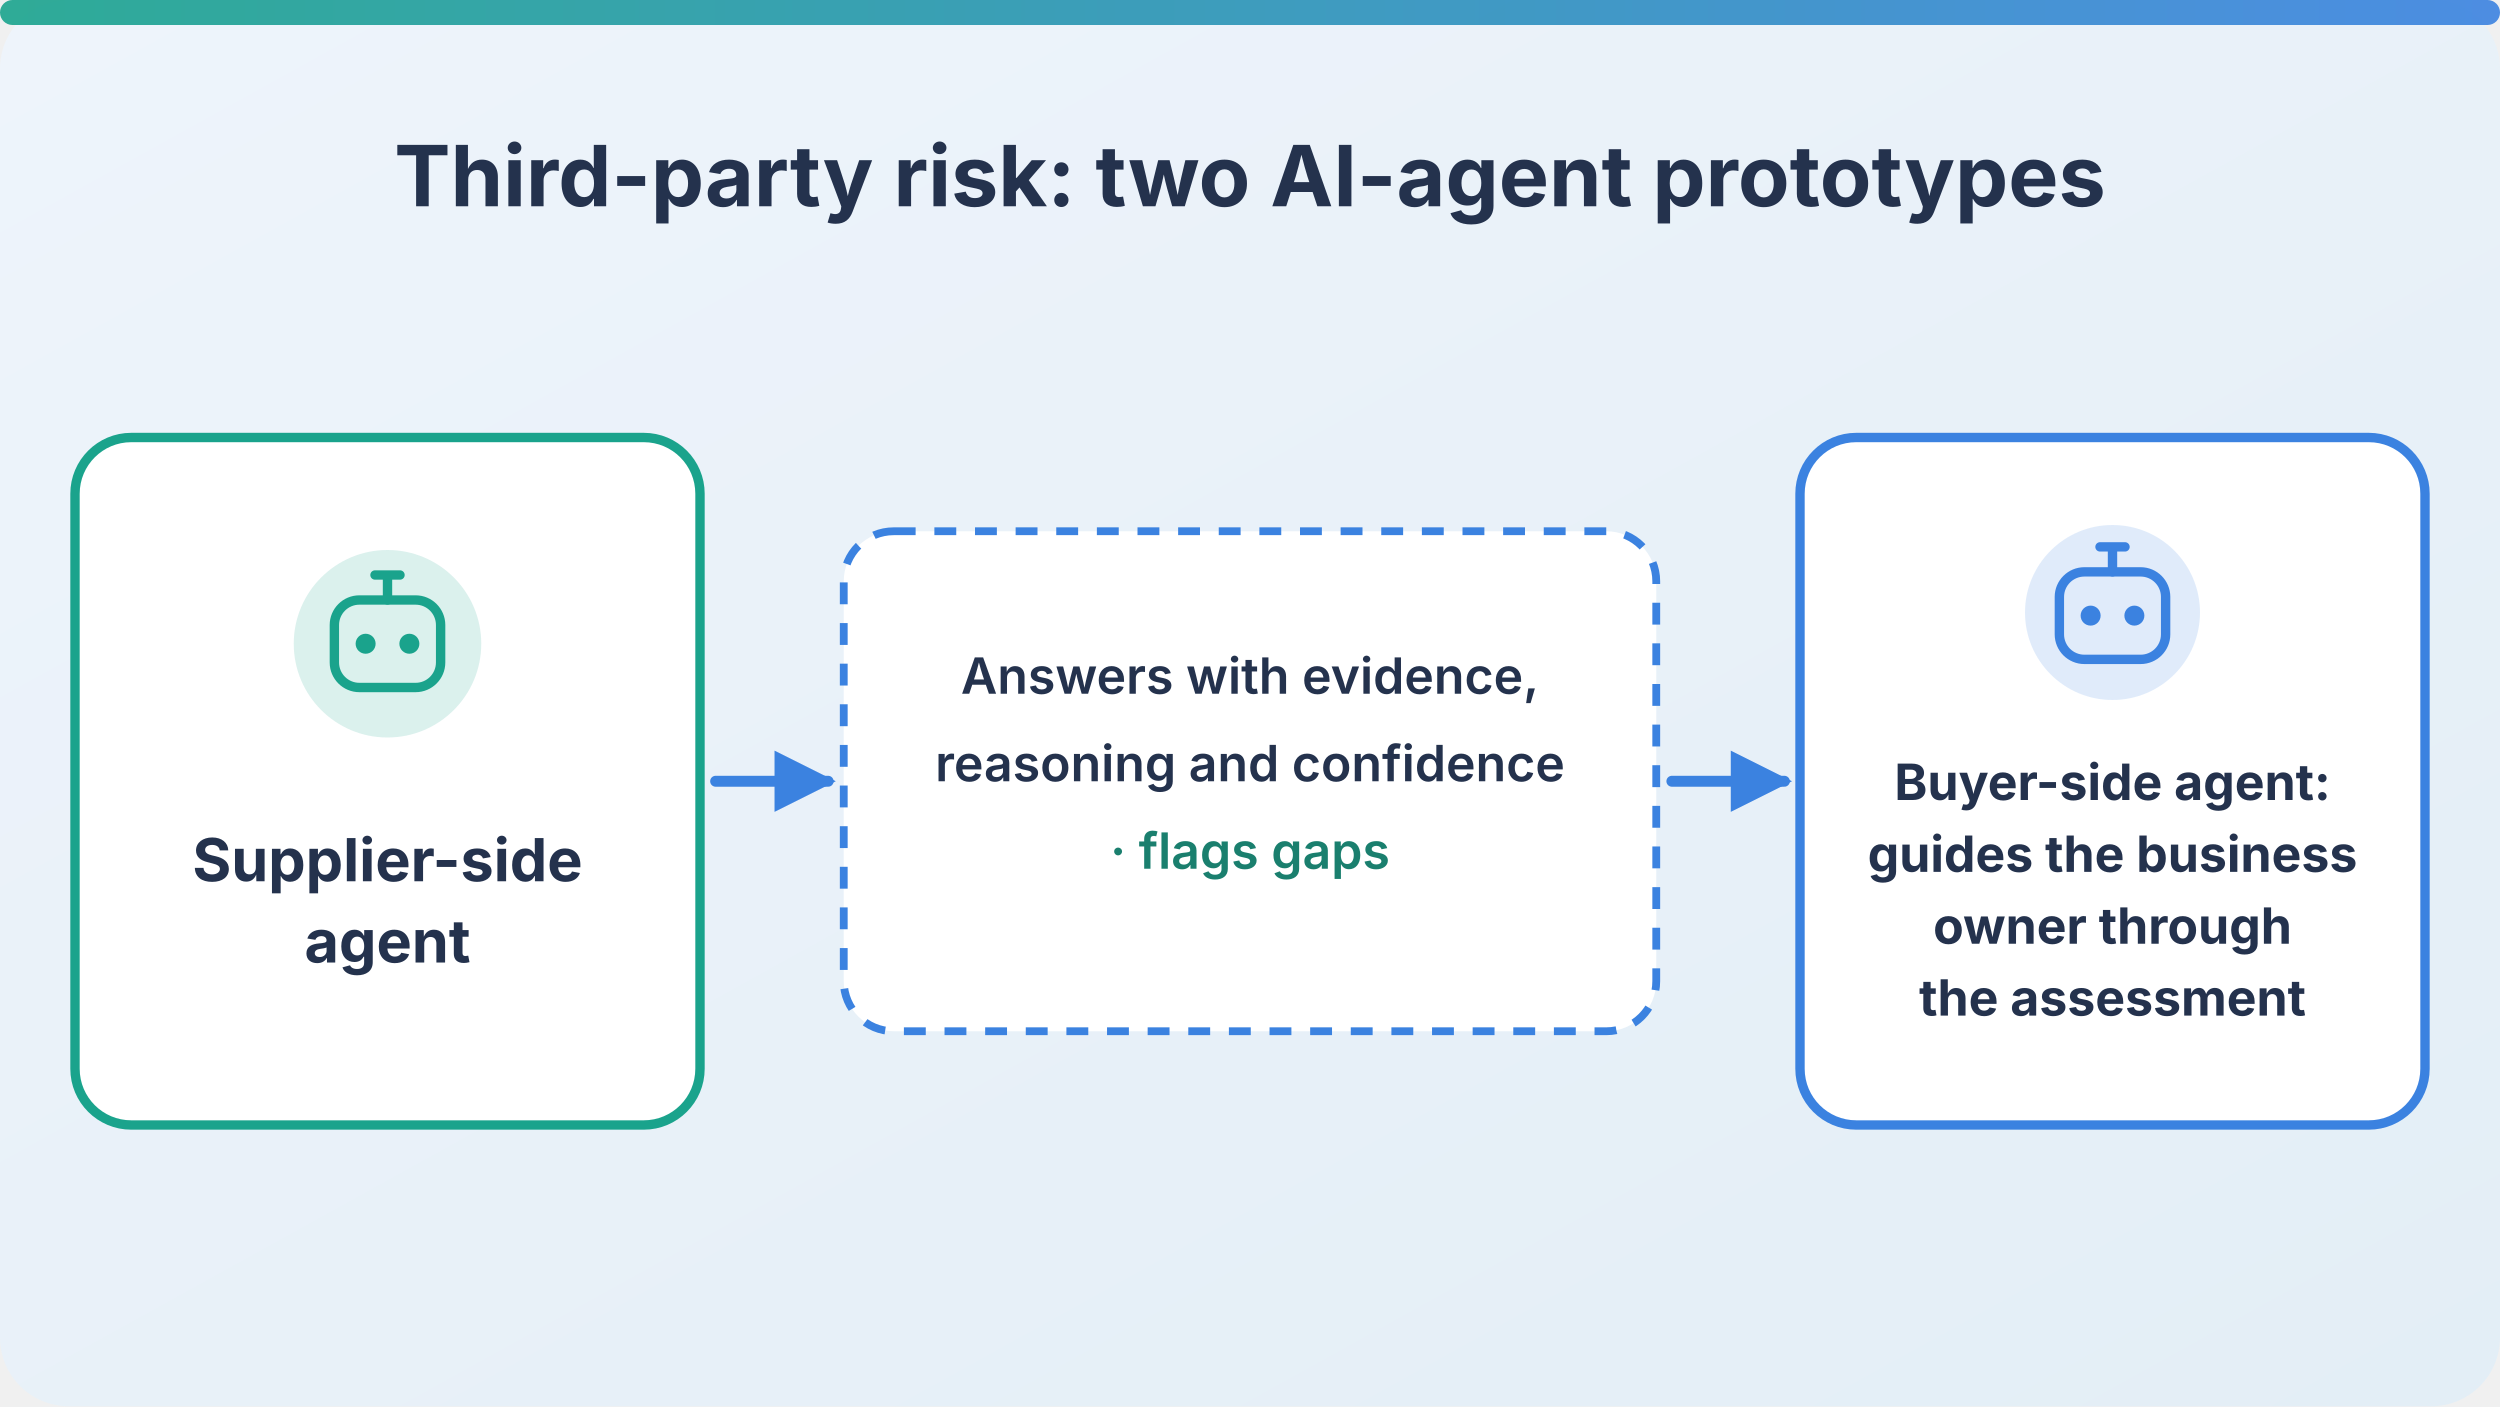
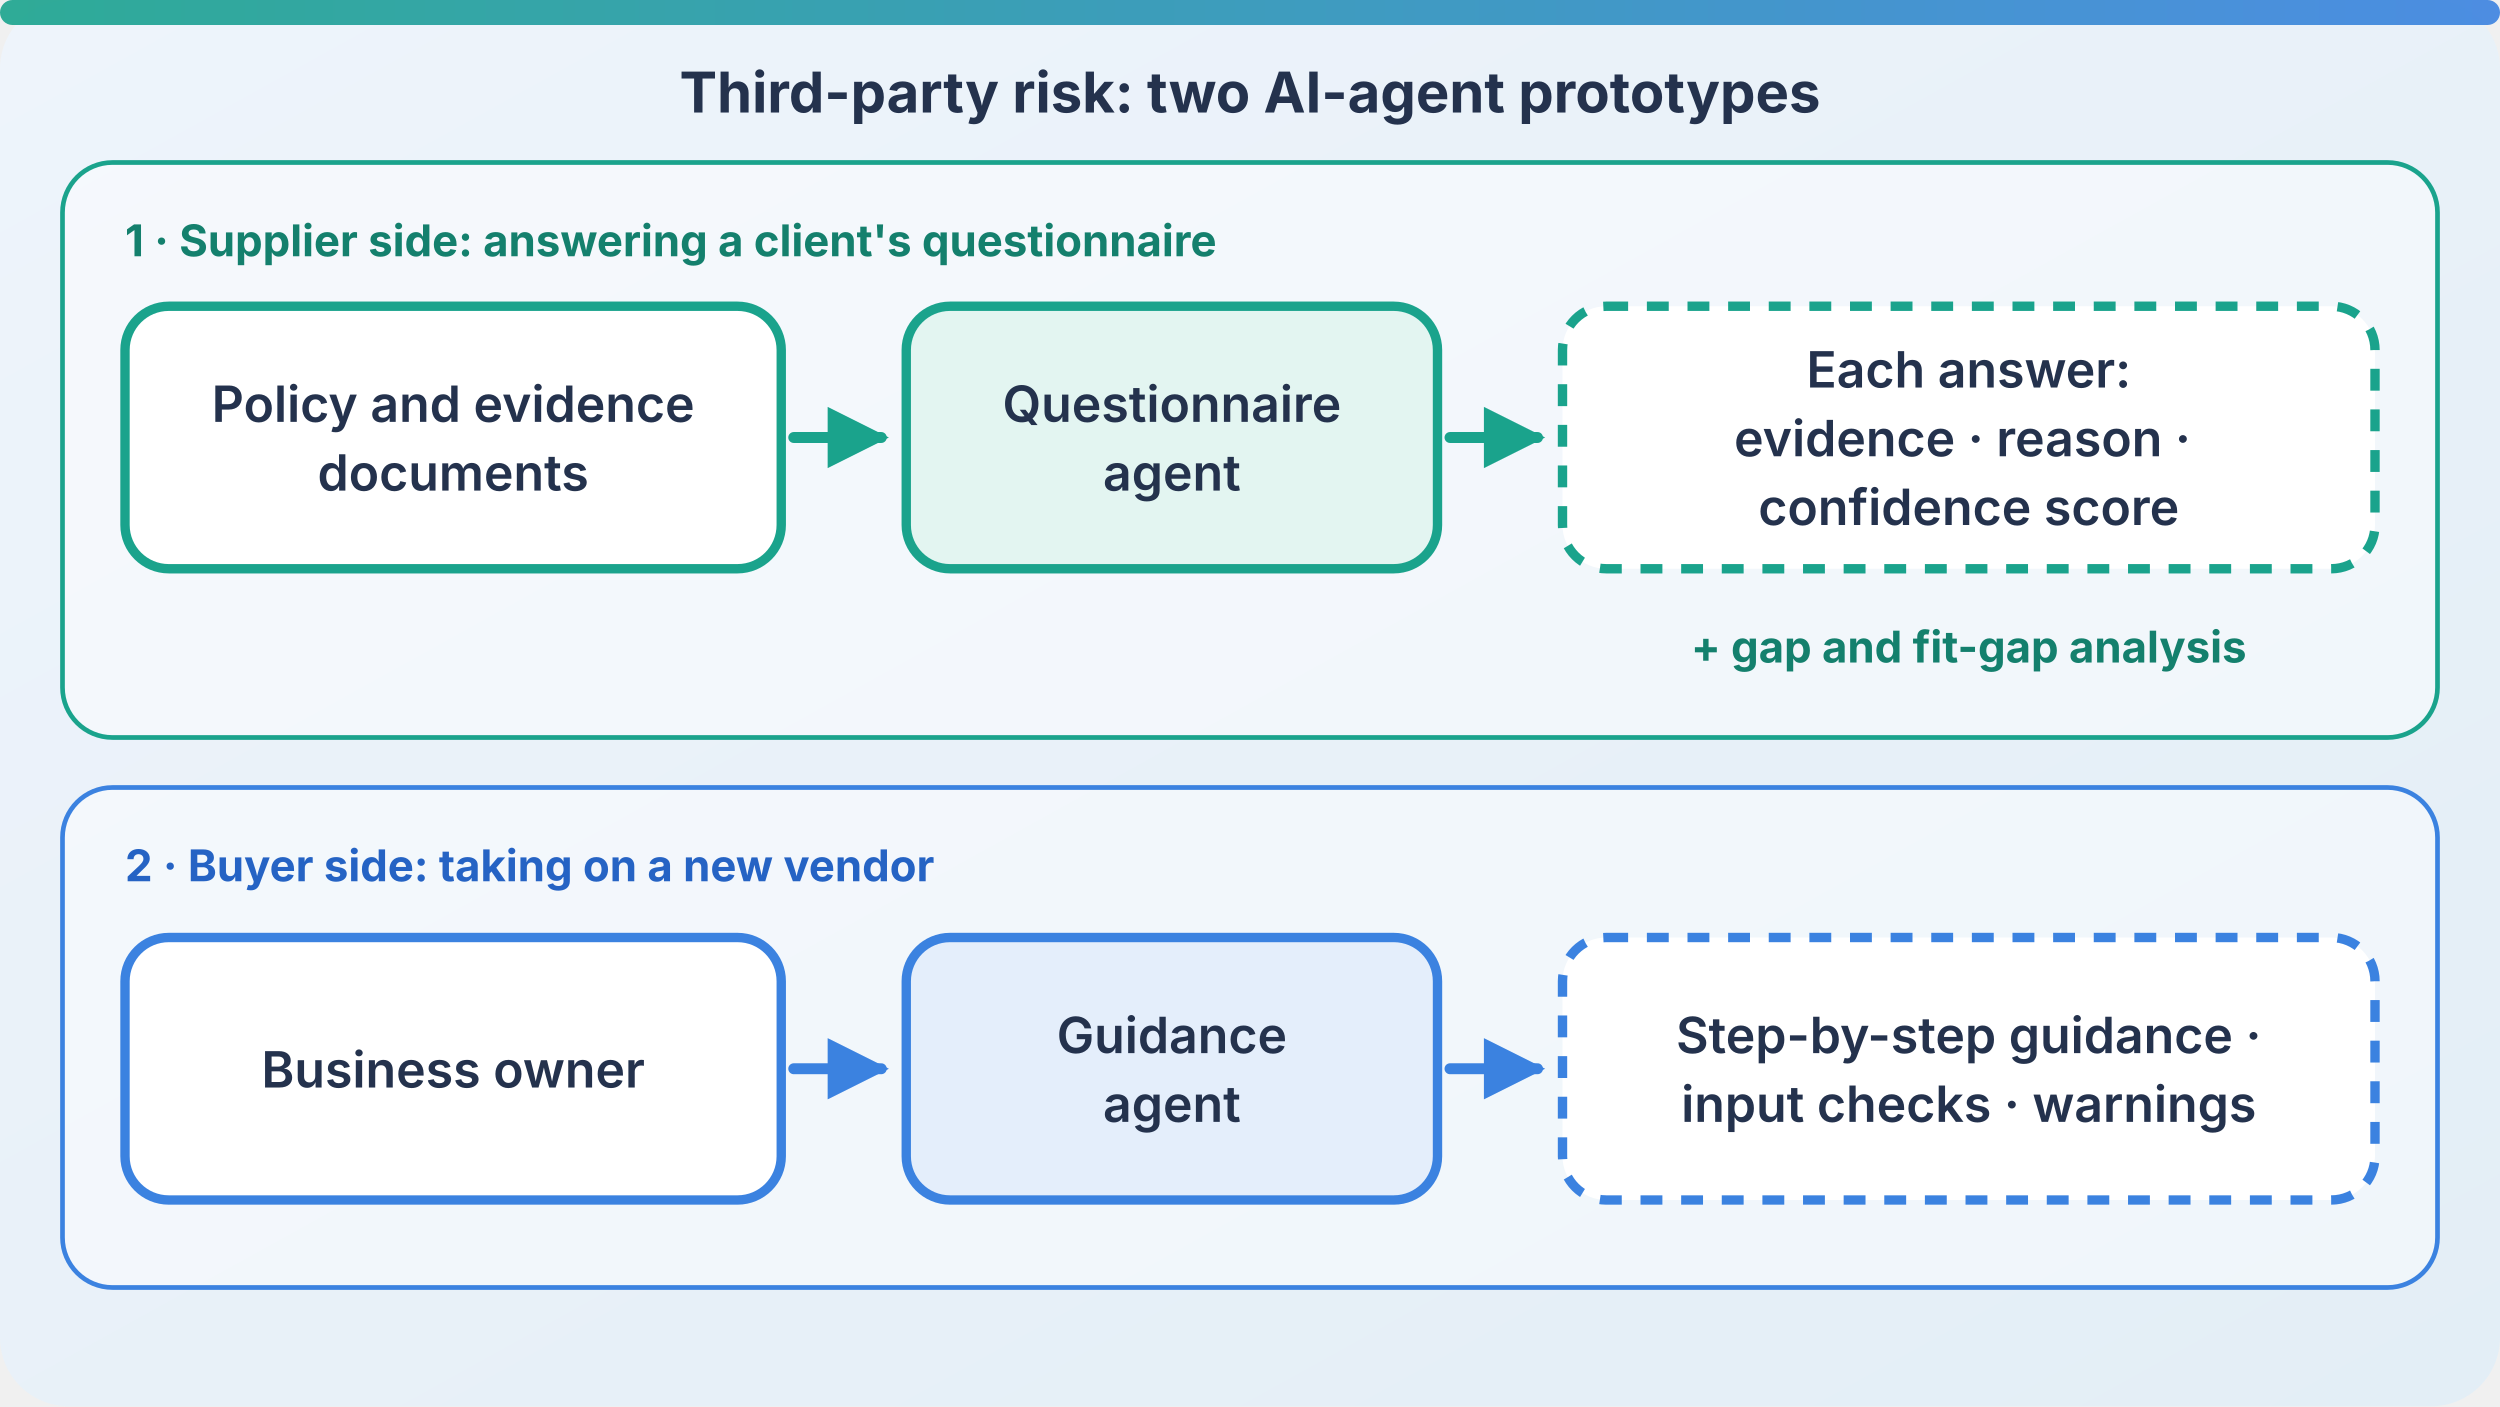
- <svg xmlns="http://www.w3.org/2000/svg" viewBox="0 0 800 450" role="img" aria-label="Third-party risk: two AI-agent prototypes" font-family="Inter, system-ui, -apple-system, 'Segoe UI', Roboto, Arial, sans-serif">
+ <svg xmlns="http://www.w3.org/2000/svg" viewBox="0 0 800 450" role="img" aria-label="Two separate AI agents: a questionnaire agent answers due-diligence questionnaires from policy and evidence documents with evidence, a reason and a confidence score, plus gap analysis; a guidance agent walks a business owner through each step with checks and warnings" font-family="Inter, system-ui, -apple-system, 'Segoe UI', Roboto, Arial, sans-serif">
  <defs>
    <linearGradient id="bg" x1="0" y1="0" x2="1" y2="1">
      <stop offset="0" stop-color="#eef4fb" />
      <stop offset="1" stop-color="#e3eef6" />
    </linearGradient>
    <linearGradient id="g1" x1="0" y1="0" x2="1" y2="0">
      <stop offset="0" stop-color="#1aa38c" />
      <stop offset="1" stop-color="#3b82e0" />
    </linearGradient>
    <marker id="ah" viewBox="0 0 10 10" refX="8" refY="5" markerWidth="7" markerHeight="7" orient="auto">
      <path d="M1 1 L9 5 L1 9 z" fill="#3b82e0" />
    </marker>
+     <marker id="at" viewBox="0 0 10 10" refX="8" refY="5" markerWidth="7" markerHeight="7" orient="auto">
+       <path d="M1 1 L9 5 L1 9 z" fill="#1aa38c" />
+     </marker>
  </defs>
  <rect width="800" height="450" rx="22" fill="url(#bg)" />
  <rect x="0" y="0" width="800" height="8" rx="4" fill="url(#g1)" opacity=".9" />
-   <text x="400" y="66" text-anchor="middle" font-size="27" font-weight="700" fill="#24324d">Third-party risk: two AI-agent prototypes</text>
-   <g>
-     <rect x="24" y="140" width="200" height="220" rx="18" fill="#ffffff" stroke="#1aa38c" stroke-width="3" />
-     <circle cx="124" cy="206" r="30" fill="#1aa38c" opacity=".16" />
-     <rect x="107" y="192" width="34" height="28" rx="8" fill="none" stroke="#1aa38c" stroke-width="3" />
-     <circle cx="117" cy="206" r="3.2" fill="#1aa38c" />
-     <circle cx="131" cy="206" r="3.2" fill="#1aa38c" />
-     <path d="M124 192 v-8 M120 184 h8" stroke="#1aa38c" stroke-width="3" stroke-linecap="round" />
-     <text x="124" y="282" text-anchor="middle" font-size="19" font-weight="700" fill="#24324d">Supplier-side</text>
-     <text x="124" y="308" text-anchor="middle" font-size="19" font-weight="700" fill="#24324d">agent</text>
+   <text x="400" y="36" text-anchor="middle" font-size="18" font-weight="700" fill="#24324d">Third-party risk: two AI-agent prototypes</text>
+   <rect x="20" y="52" width="760" height="184" rx="16" fill="#ffffff" fill-opacity=".45" stroke="#1aa38c" stroke-width="1.5" />
+   <text x="40" y="82" font-size="14" font-weight="700" fill="#14806d">1 · Supplier side: answering a client's questionnaire</text>
+   <g fill="#ffffff" stroke-width="3">
+     <rect x="40" y="98" width="210" height="84" rx="14" stroke="#1aa38c" />
+     <rect x="290" y="98" width="170" height="84" rx="14" stroke="#1aa38c" fill="#e3f5f1" />
+     <rect x="500" y="98" width="260" height="84" rx="14" stroke="#1aa38c" stroke-dasharray="7 6" />
  </g>
-   <path d="M229 250 H265" stroke="#3b82e0" stroke-width="3.5" stroke-linecap="round" marker-end="url(#ah)" />
-   <g>
-     <rect x="270" y="170" width="260" height="160" rx="16" fill="#ffffff" stroke="#3b82e0" stroke-width="2.5" stroke-dasharray="7 6" />
-     <text x="400" y="222" text-anchor="middle" font-size="16" font-weight="600" fill="#24324d">Answers with evidence,</text>
-     <text x="400" y="250" text-anchor="middle" font-size="16" font-weight="600" fill="#24324d">reasoning and confidence</text>
-     <text x="400" y="278" text-anchor="middle" font-size="16" font-weight="600" fill="#1a7f6e">· flags gaps</text>
+   <g stroke="#1aa38c" stroke-width="3.5" stroke-linecap="round" fill="none">
+     <path d="M254 140 H282" marker-end="url(#at)" />
+     <path d="M464 140 H492" marker-end="url(#at)" />
  </g>
-   <path d="M535 250 H571" stroke="#3b82e0" stroke-width="3.5" stroke-linecap="round" marker-end="url(#ah)" />
-   <g>
-     <rect x="576" y="140" width="200" height="220" rx="18" fill="#ffffff" stroke="#3b82e0" stroke-width="3" />
-     <circle cx="676" cy="196" r="28" fill="#3b82e0" opacity=".16" />
-     <rect x="659" y="183" width="34" height="28" rx="8" fill="none" stroke="#3b82e0" stroke-width="3" />
-     <circle cx="669" cy="197" r="3.2" fill="#3b82e0" />
-     <circle cx="683" cy="197" r="3.2" fill="#3b82e0" />
-     <path d="M676 183 v-8 M672 175 h8" stroke="#3b82e0" stroke-width="3" stroke-linecap="round" />
-     <text x="676" y="256" text-anchor="middle" font-size="16" font-weight="700" fill="#24324d">Buyer-side agent:</text>
-     <text x="676" y="279" text-anchor="middle" font-size="16" font-weight="700" fill="#24324d">guides the business</text>
-     <text x="676" y="302" text-anchor="middle" font-size="16" font-weight="700" fill="#24324d">owner through</text>
-     <text x="676" y="325" text-anchor="middle" font-size="16" font-weight="700" fill="#24324d">the assessment</text>
+   <g font-size="16" font-weight="600" fill="#24324d" text-anchor="middle">
+     <text x="145" y="135">Policy and evidence<tspan x="145" dy="22">documents</tspan>
+     </text>
+     <text x="375" y="135">Questionnaire<tspan x="375" dy="22">agent</tspan>
+     </text>
+     <text x="630" y="124">Each answer:<tspan x="630" dy="22">evidence · reason ·</tspan>
+       <tspan x="630" dy="22">confidence score</tspan>
+     </text>
+   </g>
+   <text x="630" y="212" text-anchor="middle" font-size="14" font-weight="700" fill="#14806d">+ gap and fit-gap analysis</text>
+   <rect x="20" y="252" width="760" height="160" rx="16" fill="#ffffff" fill-opacity=".45" stroke="#3b82e0" stroke-width="1.5" />
+   <text x="40" y="282" font-size="14" font-weight="700" fill="#2563c4">2 · Buyer side: taking on a new vendor</text>
+   <g fill="#ffffff" stroke-width="3">
+     <rect x="40" y="300" width="210" height="84" rx="14" stroke="#3b82e0" />
+     <rect x="290" y="300" width="170" height="84" rx="14" stroke="#3b82e0" fill="#e4eefb" />
+     <rect x="500" y="300" width="260" height="84" rx="14" stroke="#3b82e0" stroke-dasharray="7 6" />
+   </g>
+   <g stroke="#3b82e0" stroke-width="3.5" stroke-linecap="round" fill="none">
+     <path d="M254 342 H282" marker-end="url(#ah)" />
+     <path d="M464 342 H492" marker-end="url(#ah)" />
+   </g>
+   <g font-size="16" font-weight="600" fill="#24324d" text-anchor="middle">
+     <text x="145" y="348">Business owner</text>
+     <text x="375" y="337">Guidance<tspan x="375" dy="22">agent</tspan>
+     </text>
+     <text x="630" y="337">Step-by-step guidance ·<tspan x="630" dy="22">input checks · warnings</tspan>
+     </text>
  </g>
</svg>
